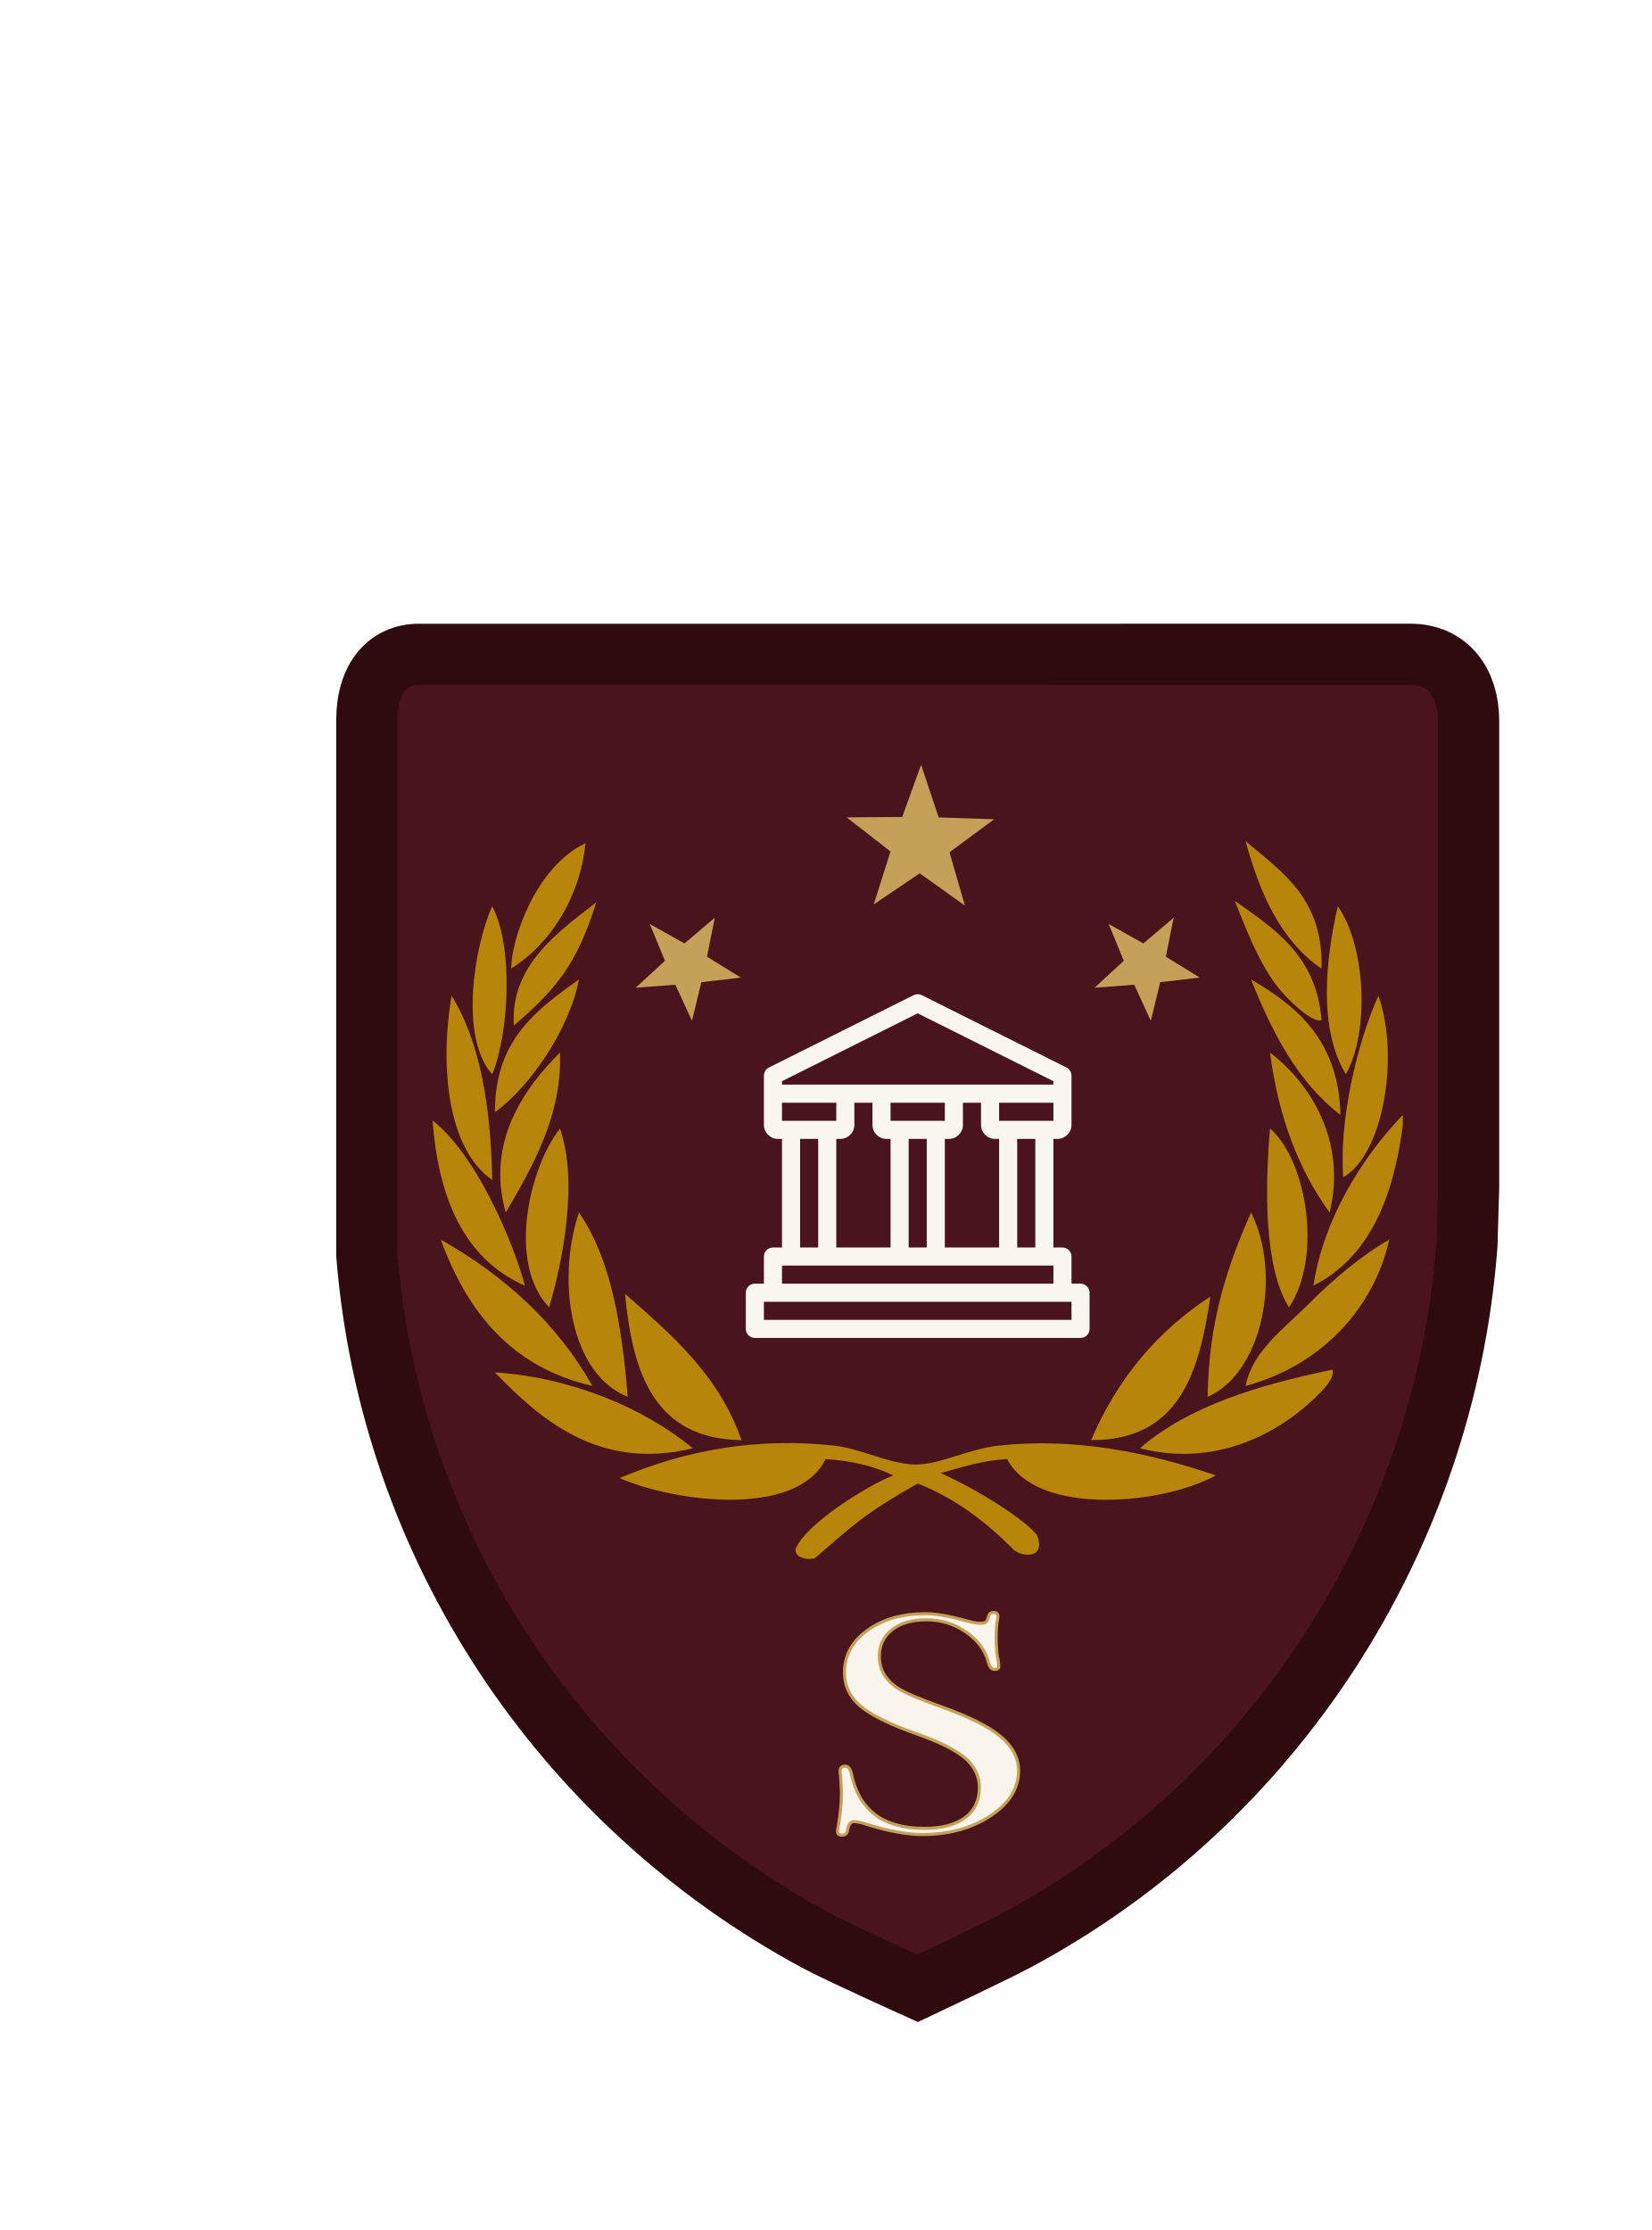
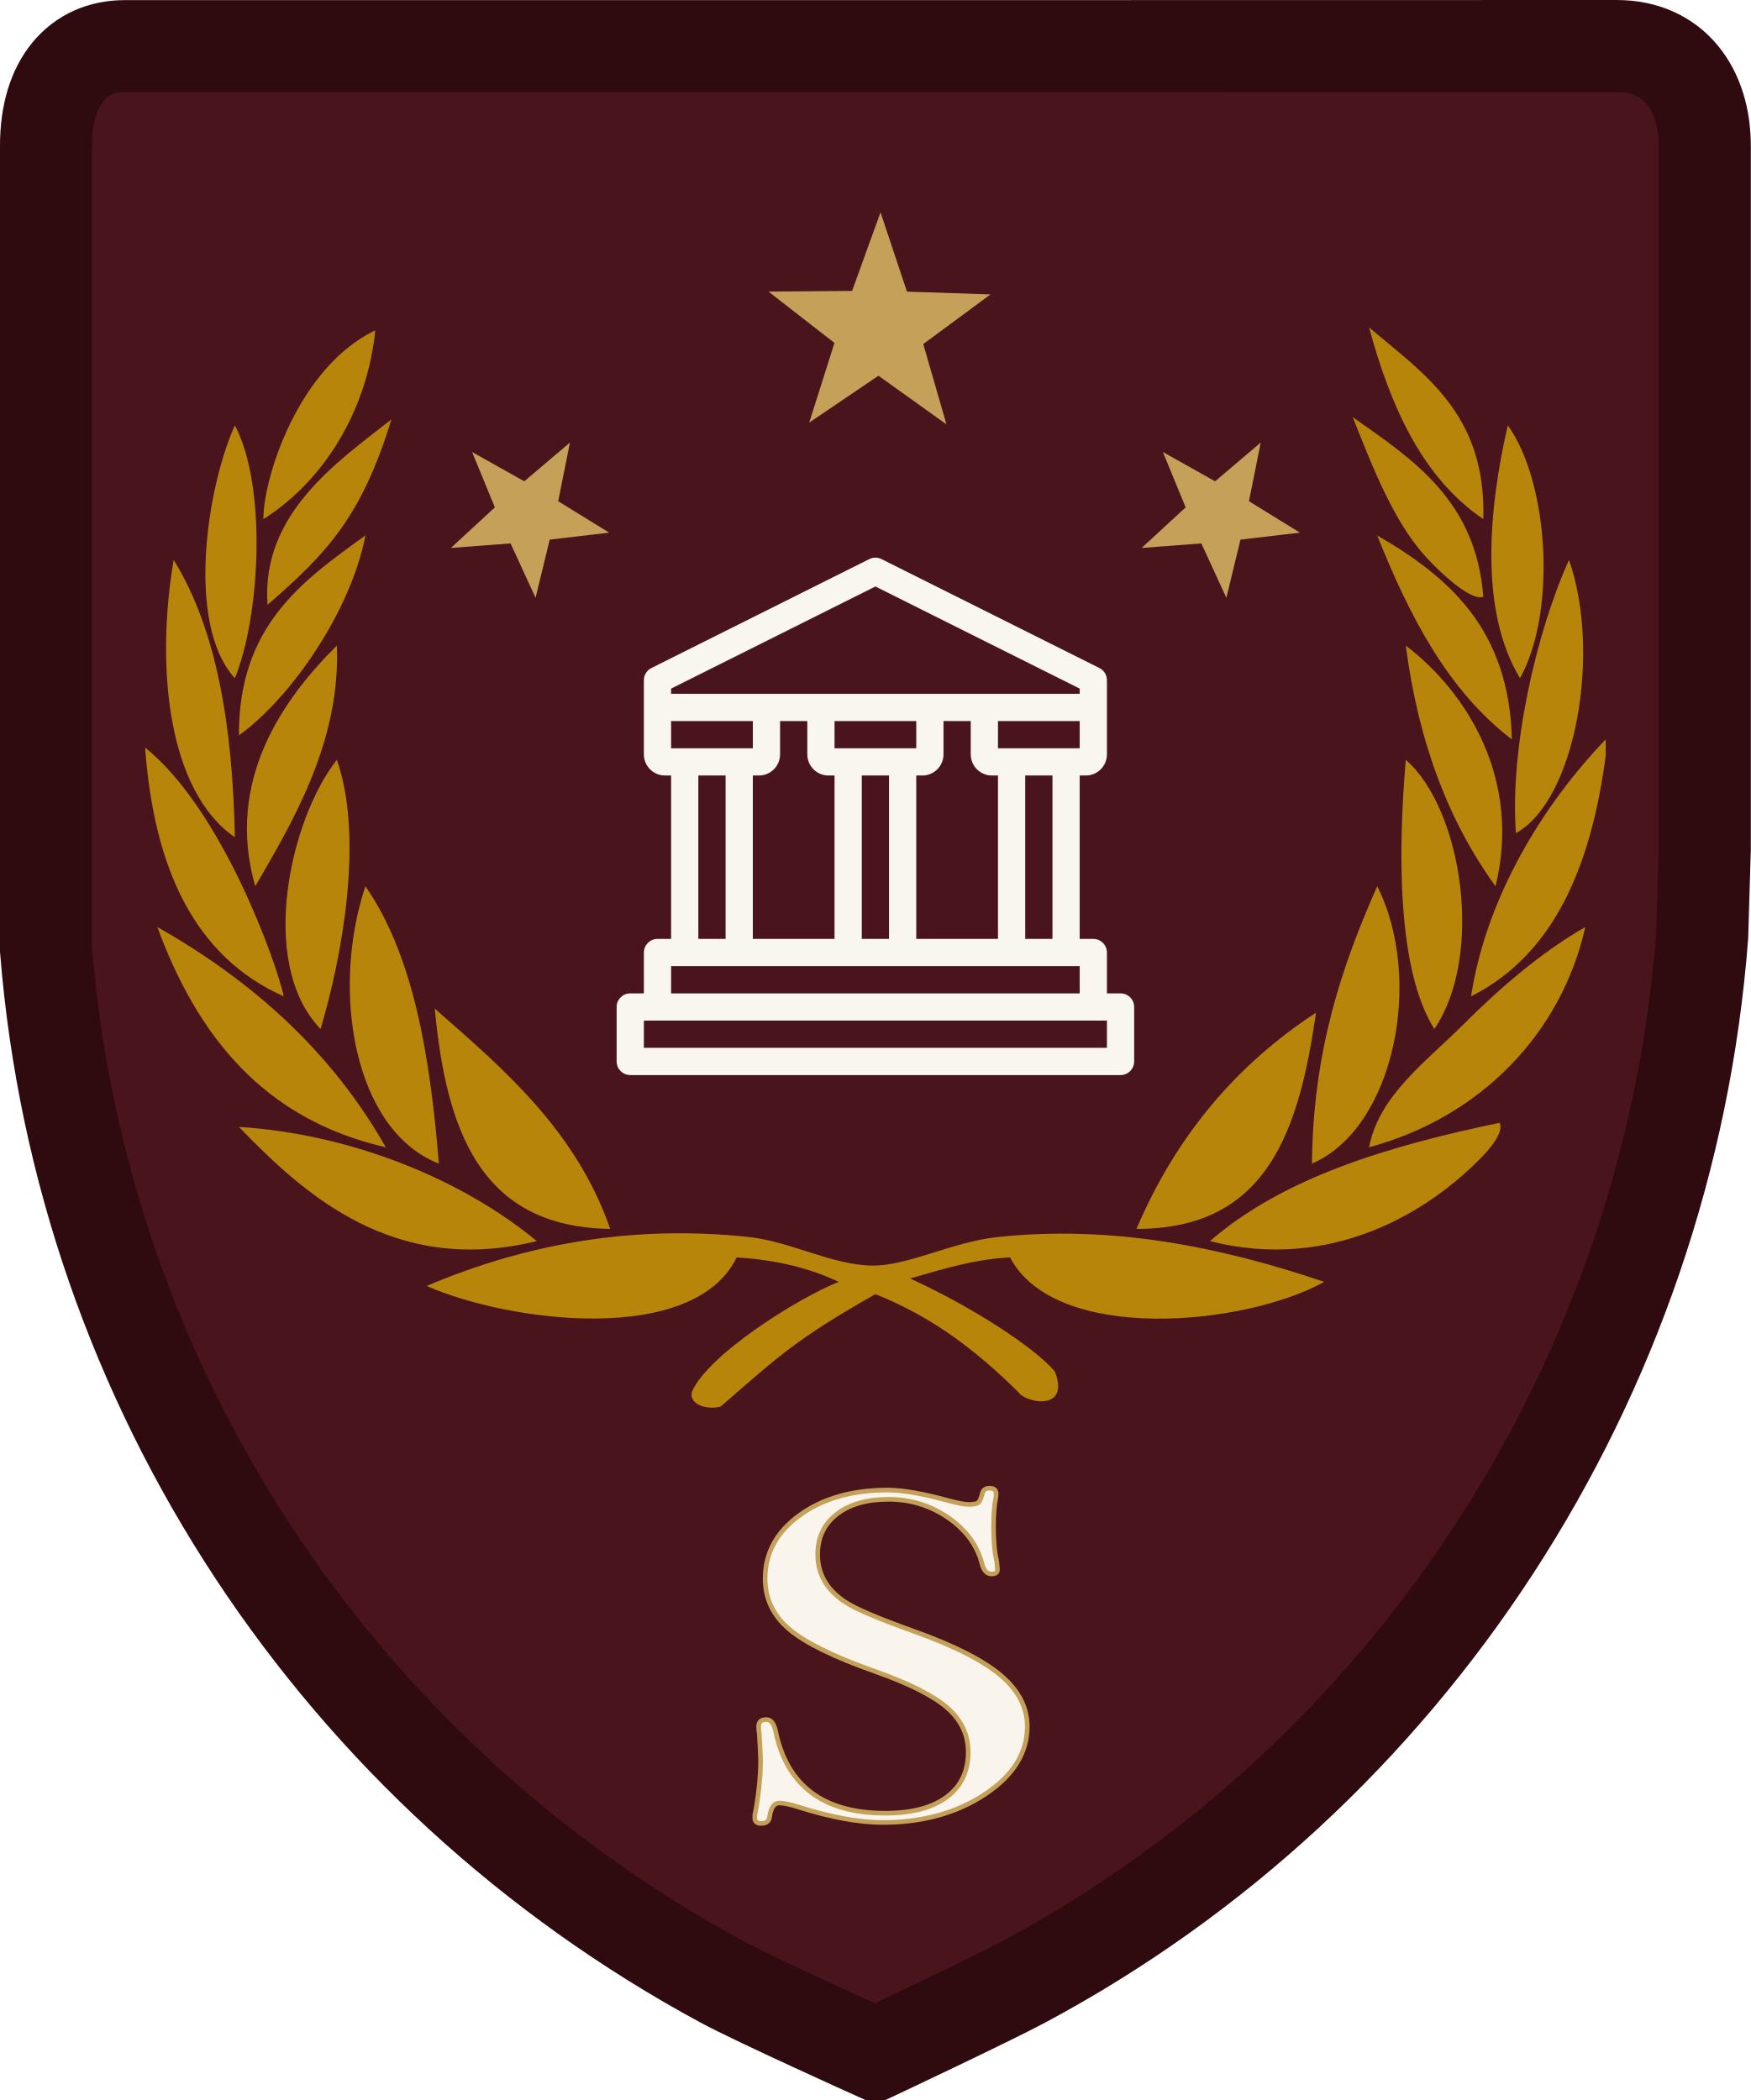
- <svg xmlns="http://www.w3.org/2000/svg" viewBox="0 0 1080 1458">
+ <svg xmlns="http://www.w3.org/2000/svg" viewBox="219.82 407.76 760.37 912.24">
  <g id="am1" />
  <g id="am2">
    <path id="am3" style="fill:#49141c;fill-opacity:1;fill-rule:evenodd;opacity:1;stroke:#2f0b10;stroke-linecap:butt;stroke-linejoin:miter;stroke-miterlimit:10;stroke-opacity:1;stroke-width:40;" d="M591.692,427.815 C591.692,427.815,273.879,427.815,273.879,427.815 C253.973,427.815,239.817,442.908,239.817,471.063 C239.817,540.921,239.817,820.332,239.817,820.332 C255.087,1011.17,367.312,1178.95,533.598,1268.79 C548.462,1276.81,599.946,1300,599.946,1300 C599.946,1300,649.444,1276.69,664.666,1268.54 C831.718,1179.11,944.372,1007.35,959.061,814.32 C959.061,814.32,960.183,776.673,960.183,776.673 C960.183,776.673,960.183,539.418,960.183,471.063 C960.183,446.974,947.159,427.762,921.891,427.762 C921.891,427.762,591.692,427.815,591.692,427.815 z" />
    <path id="am4" style="fill:#b8850b;fill-opacity:1;fill-rule:evenodd;opacity:1;stroke:none;" d="M814.394,550 C838.373,570.318,865.34,587.648,864.006,633.277 C837.668,615.318,823.871,584.818,814.394,550 z M662.015,1012.45 C644.307,994.961,625.369,980.058,600,969.928 C565.006,989.785,557.707,997.205,532.79,1018.76 C527.426,1020.32,519.003,1018.18,520.266,1012.45 C527.256,996.131,566.486,971.59,584.053,964.613 C571.658,958.699,557.022,955.025,539.757,953.981 C521.02,992.383,441.238,982.227,405.096,966.385 C448.695,947.872,495.116,939.755,545.073,945.123 C562.948,947.044,580.975,957.165,598.228,957.526 C613.967,957.854,633.158,947.243,653.155,945.123 C702.362,939.902,749.413,949.156,794.903,964.613 C760.37,983.782,678.159,991.537,658.471,953.981 C642.16,954.798,628.446,959.392,615.062,963.135 C640.701,974.746,669.149,992.937,677.961,1003.59 C684.721,1020.98,665.226,1017.31,662.015,1012.45 z M871.093,895.511 C872.92,899.593,867.113,906.424,864.006,909.685 C840.743,934.098,798.084,960.358,745.292,946.895 C776.918,919.459,822.186,905.665,871.093,895.511 z M323.591,897.283 C373.004,900.437,420.965,920.393,452.936,946.895 C391.136,962.093,352.099,926.876,323.591,897.283 z M791.359,847.671 C784.101,897.701,770.847,941.738,713.398,941.579 C730.476,901.366,756.708,870.309,791.359,847.671 z M408.639,845.899 C439.171,872.658,470.028,899.091,484.829,941.579 C428.21,940.91,413.537,898.292,408.639,845.899 z M908.302,810.462 C898.022,856.291,863.217,892.947,814.394,906.142 C818.652,883.668,839.243,868.89,855.146,852.987 C871.251,836.882,889.037,821.544,908.302,810.462 z M288.154,810.462 C329.632,833.951,363.851,864.7,387.378,906.142 C334.52,894.031,305.589,857.994,288.154,810.462 z M817.938,792.744 C838.293,833.12,825.32,897.931,789.588,913.229 C790.053,864.083,802.697,827.114,817.938,792.744 z M378.518,792.744 C399.313,822.74,406.602,866.246,410.412,913.229 C373.44,898.817,363.351,838.163,378.518,792.744 z M830.34,737.816 C854.912,759.251,864.451,822.802,842.743,854.758 C826.476,828.882,826.966,777.5,830.34,737.816 z M366.115,737.816 C378.101,772.094,368.093,824.464,359.028,854.758 C331.516,826.111,345.892,763.508,366.115,737.816 z M917.162,728.957 C917.162,731.32,917.162,733.681,917.162,736.045 C910.802,784.023,894.807,822.363,858.69,840.583 C865.252,797.531,889.964,757.281,917.162,728.957 z M343.081,840.583 C304.228,823.328,286.664,784.783,282.838,732.501 C316.498,759.572,339.99,826.408,343.081,840.583 z M830.34,688.204 C856.797,708.328,880.669,746.19,869.321,792.744 C849.187,765.037,835.855,730.531,830.34,688.204 z M366.115,688.204 C367.775,729.439,347.433,764.019,330.678,792.744 C317.287,746.316,343.653,710.441,366.115,688.204 z M901.215,650.996 C915.253,690.827,904.319,755.098,878.18,769.709 C875.424,733.03,887.049,682.336,901.215,650.996 z M295.241,650.996 C314.003,681.254,320.863,723.417,321.819,771.481 C292.684,751.428,287.325,697.414,295.241,650.996 z M817.938,640.364 C849.004,658.32,875.275,681.068,876.409,728.957 C848.629,707.716,831.913,675.41,817.938,640.364 z M378.518,640.364 C372.262,673.095,346.279,710.887,323.591,727.186 C323.391,679.737,351.021,660.117,378.518,640.364 z M874.637,592.525 C892.376,617.143,896.006,673.384,879.952,702.38 C862.077,672.931,866.406,628.381,874.637,592.525 z M321.819,592.525 C335.806,618.843,332.858,675.427,321.819,702.38 C300.304,678.674,309.846,619.001,321.819,592.525 z M389.814,589.941 C377.067,631.455,362.541,647.567,335.994,670.486 C333.206,631.076,365.979,608.633,389.814,589.941 z M807.306,588.98 C833.685,607.488,860.797,625.265,864.006,666.942 C858.427,669.372,842.429,654.176,835.656,645.68 C823.346,630.235,814.484,607.065,807.306,588.98 z M382.8,551.255 C379.242,586.16,360.592,616.532,334.222,633.277 C334.086,615.587,349.331,567.262,382.8,551.255 z" />
    <path id="am5" style="fill:#c4a059;fill-opacity:1;fill-rule:evenodd;opacity:1;stroke:none;" d="M767.338,600 C767.338,600,762.239,625.501,762.239,625.501 C762.239,625.501,784.378,639.144,784.378,639.144 C784.378,639.144,758.55,642.174,758.55,642.174 C758.55,642.174,752.416,667.446,752.416,667.446 C752.416,667.446,741.552,643.819,741.552,643.819 C741.552,643.819,715.622,645.794,715.622,645.794 C715.622,645.794,734.736,628.161,734.736,628.161 C734.736,628.161,724.844,604.11,724.844,604.11 C724.844,604.11,747.521,616.84,747.521,616.84 C747.521,616.84,767.338,600,767.338,600 z" />
    <path id="am6" style="fill:#c4a059;fill-opacity:1;fill-rule:evenodd;opacity:1;stroke:none;" d="M467.338,600 C467.338,600,462.239,625.501,462.239,625.501 C462.239,625.501,484.378,639.144,484.378,639.144 C484.378,639.144,458.55,642.174,458.55,642.174 C458.55,642.174,452.416,667.446,452.416,667.446 C452.416,667.446,441.552,643.819,441.552,643.819 C441.552,643.819,415.622,645.794,415.622,645.794 C415.622,645.794,434.736,628.161,434.736,628.161 C434.736,628.161,424.844,604.11,424.844,604.11 C424.844,604.11,447.521,616.84,447.521,616.84 C447.521,616.84,467.338,600,467.338,600 z" />
    <path id="am7" style="fill:#c4a059;fill-opacity:1;fill-rule:evenodd;opacity:1;stroke:none;" d="M602.226,500 C602.226,500,613.709,534.447,613.709,534.447 C613.709,534.447,650,535.649,650,535.649 C650,535.649,620.788,557.216,620.788,557.216 C620.788,557.216,630.858,592.102,630.858,592.102 C630.858,592.102,601.321,570.983,601.321,570.983 C601.321,570.983,571.254,591.342,571.254,591.342 C571.254,591.342,582.211,556.724,582.211,556.724 C582.211,556.724,553.558,534.42,553.558,534.42 C553.558,534.42,589.868,534.143,589.868,534.143 C589.868,534.143,602.226,500,602.226,500 z" />
    <path id="am8" style="fill:#f9f6ed;fill-opacity:1;fill-rule:nonzero;opacity:1;stroke:none;" d="M700.552,862.938 C700.552,862.938,499.448,862.938,499.448,862.938 C499.448,862.938,499.448,851.108,499.448,851.108 C499.448,851.108,700.552,851.108,700.552,851.108 C700.552,851.108,700.552,862.938,700.552,862.938 z M688.723,839.278 C688.723,839.278,511.277,839.278,511.277,839.278 C511.277,839.278,511.277,827.448,511.277,827.448 C511.277,827.448,688.723,827.448,688.723,827.448 C688.723,827.448,688.723,839.278,688.723,839.278 z M534.937,815.619 C534.937,815.619,523.107,815.619,523.107,815.619 C523.107,815.619,523.107,744.641,523.107,744.641 C523.107,744.641,534.937,744.641,534.937,744.641 C534.937,744.641,534.937,815.619,534.937,815.619 z M511.277,706.892 C511.277,706.892,600,662.531,600,662.531 C600,662.531,688.723,706.892,688.723,706.892 C688.723,706.892,688.723,709.151,688.723,709.151 C688.723,709.151,511.277,709.151,511.277,709.151 C511.277,709.151,511.277,706.892,511.277,706.892 z M688.723,732.811 C688.723,732.811,653.234,732.811,653.234,732.811 C653.234,732.811,653.234,720.981,653.234,720.981 C653.234,720.981,688.723,720.981,688.723,720.981 C688.723,720.981,688.723,732.811,688.723,732.811 z M617.745,732.811 C617.745,732.811,582.255,732.811,582.255,732.811 C582.255,732.811,582.255,720.981,582.255,720.981 C582.255,720.981,617.745,720.981,617.745,720.981 C617.745,720.981,617.745,732.811,617.745,732.811 z M546.766,732.811 C546.766,732.811,511.277,732.811,511.277,732.811 C511.277,732.811,511.277,720.981,511.277,720.981 C511.277,720.981,546.766,720.981,546.766,720.981 C546.766,720.981,546.766,732.811,546.766,732.811 z M546.766,815.619 C546.766,815.619,546.766,744.641,546.766,744.641 C546.766,744.641,549.416,744.641,549.416,744.641 C554.479,744.641,558.596,740.524,558.596,735.461 C558.596,735.461,558.596,720.981,558.596,720.981 C558.596,720.981,570.426,720.981,570.426,720.981 C570.426,720.981,570.426,735.461,570.426,735.461 C570.426,740.524,574.543,744.641,579.606,744.641 C579.606,744.641,582.255,744.641,582.255,744.641 C582.255,744.641,582.255,815.619,582.255,815.619 C582.255,815.619,546.766,815.619,546.766,815.619 z M605.915,815.619 C605.915,815.619,594.085,815.619,594.085,815.619 C594.085,815.619,594.085,744.641,594.085,744.641 C594.085,744.641,605.915,744.641,605.915,744.641 C605.915,744.641,605.915,815.619,605.915,815.619 z M617.745,815.619 C617.745,815.619,617.745,744.641,617.745,744.641 C617.745,744.641,620.394,744.641,620.394,744.641 C625.446,744.641,629.574,740.524,629.574,735.461 C629.574,735.461,629.574,720.981,629.574,720.981 C629.574,720.981,641.404,720.981,641.404,720.981 C641.404,720.981,641.404,735.461,641.404,735.461 C641.404,740.524,645.533,744.641,650.584,744.641 C650.584,744.641,653.234,744.641,653.234,744.641 C653.234,744.641,653.234,815.619,653.234,815.619 C653.234,815.619,617.745,815.619,617.745,815.619 z M676.893,815.619 C676.893,815.619,665.063,815.619,665.063,815.619 C665.063,815.619,665.063,744.641,665.063,744.641 C665.063,744.641,676.893,744.641,676.893,744.641 C676.893,744.641,676.893,815.619,676.893,815.619 z M706.467,839.278 C706.467,839.278,700.552,839.278,700.552,839.278 C700.552,839.278,700.552,821.534,700.552,821.534 C700.552,818.269,697.903,815.619,694.638,815.619 C694.638,815.619,688.723,815.619,688.723,815.619 C688.723,815.619,688.723,744.641,688.723,744.641 C688.723,744.641,691.373,744.641,691.373,744.641 C696.424,744.641,700.552,740.524,700.552,735.461 C700.552,735.461,700.552,703.237,700.552,703.237 C700.552,701.001,699.287,698.954,697.287,697.949 C697.287,697.949,602.65,650.63,602.65,650.63 C600.982,649.79,599.018,649.79,597.35,650.63 C597.35,650.63,502.713,697.949,502.713,697.949 C500.713,698.954,499.448,701.001,499.448,703.237 C499.448,703.237,499.448,735.461,499.448,735.461 C499.448,740.524,503.564,744.641,508.627,744.641 C508.627,744.641,511.277,744.641,511.277,744.641 C511.277,744.641,511.277,815.619,511.277,815.619 C511.277,815.619,505.362,815.619,505.362,815.619 C502.097,815.619,499.448,818.269,499.448,821.534 C499.448,821.534,499.448,839.278,499.448,839.278 C499.448,839.278,493.533,839.278,493.533,839.278 C490.268,839.278,487.618,841.928,487.618,845.193 C487.618,845.193,487.618,868.852,487.618,868.852 C487.618,872.117,490.268,874.767,493.533,874.767 C493.533,874.767,706.467,874.767,706.467,874.767 C709.732,874.767,712.382,872.117,712.382,868.852 C712.382,868.852,712.382,845.193,712.382,845.193 C712.382,841.928,709.732,839.278,706.467,839.278 z" />
    <g id="am9">
      <g id="am11">
        <path style="fill:#f9f5ed;fill-opacity:1;fill-rule:nonzero;opacity:1;stroke:none;" d="M665.957,1157.75 C665.957,1169.3,659.804,1179.13,647.499,1187.26 C635.193,1195.38,620.398,1199.44,603.114,1199.44 C592.969,1199.44,580.851,1197.23,566.76,1192.8 C563.003,1191.59,560.185,1190.98,558.306,1190.98 C556.052,1190.98,554.643,1192.93,554.079,1196.82 C553.891,1198.84,552.67,1199.85,550.416,1199.85 C548.537,1199.85,547.597,1199.04,547.597,1197.43 C547.597,1196.35,547.691,1195.55,547.879,1195.01 C549.382,1186.82,550.134,1179.23,550.134,1172.25 C550.134,1170.91,549.946,1167.15,549.57,1160.97 C549.382,1160.17,549.288,1159.09,549.288,1157.75 C549.288,1155.74,550.416,1154.73,552.67,1154.73 C554.549,1154.73,555.864,1156.34,556.615,1159.56 C561.5,1183.46,577.375,1195.41,604.241,1195.41 C615.701,1195.41,624.578,1193.1,630.872,1188.47 C637.166,1183.83,640.312,1177.29,640.312,1168.83 C640.312,1161.31,637.26,1154.9,631.154,1149.59 C625.048,1144.29,614.574,1139.02,599.732,1133.78 C581.884,1127.47,569.485,1121.36,562.533,1115.46 C555.582,1109.55,552.106,1102.23,552.106,1093.5 C552.106,1082.36,557.132,1073.16,567.183,1065.91 C577.234,1058.66,589.963,1055.04,605.368,1055.04 C611.756,1055.04,620.586,1056.58,631.858,1059.67 C635.804,1060.74,638.716,1061.28,640.594,1061.28 C642.661,1061.28,644.023,1061.01,644.681,1060.47 C645.338,1059.94,645.949,1058.53,646.512,1056.24 C646.888,1054.9,647.921,1054.23,649.612,1054.23 C651.491,1054.23,652.43,1055.04,652.43,1056.65 C652.43,1057.72,652.336,1058.53,652.148,1059.06 C651.585,1062.29,651.303,1066.18,651.303,1070.75 C651.303,1077.19,651.773,1082.29,652.712,1086.05 C652.712,1086.05,652.994,1089.27,652.994,1089.27 C653.182,1090.75,652.336,1091.49,650.458,1091.49 C648.391,1091.49,646.982,1089.95,646.23,1086.86 C644.164,1078.94,639.279,1072.32,631.576,1067.02 C623.874,1061.72,615.232,1059.06,605.65,1059.06 C596.256,1059.06,588.788,1061.21,583.246,1065.51 C577.704,1069.81,574.933,1075.65,574.933,1083.03 C574.933,1091.62,578.972,1098.54,587.051,1103.78 C591.56,1106.73,601.329,1110.89,616.359,1116.26 C634.019,1122.57,646.7,1128.98,654.403,1135.5 C662.106,1142.01,665.957,1149.43,665.957,1157.75 z" />
        <path style="fill:none;opacity:1;stroke:#c4a059;stroke-linecap:butt;stroke-linejoin:miter;stroke-miterlimit:10;stroke-opacity:1;stroke-width:2;" d="M665.957,1157.75 C665.957,1169.3,659.804,1179.13,647.499,1187.26 C635.193,1195.38,620.398,1199.44,603.114,1199.44 C592.969,1199.44,580.851,1197.23,566.76,1192.8 C563.003,1191.59,560.185,1190.98,558.306,1190.98 C556.052,1190.98,554.643,1192.93,554.079,1196.82 C553.891,1198.84,552.67,1199.85,550.416,1199.85 C548.537,1199.85,547.597,1199.04,547.597,1197.43 C547.597,1196.35,547.691,1195.55,547.879,1195.01 C549.382,1186.82,550.134,1179.23,550.134,1172.25 C550.134,1170.91,549.946,1167.15,549.57,1160.97 C549.382,1160.17,549.288,1159.09,549.288,1157.75 C549.288,1155.74,550.416,1154.73,552.67,1154.73 C554.549,1154.73,555.864,1156.34,556.615,1159.56 C561.5,1183.46,577.375,1195.41,604.241,1195.41 C615.701,1195.41,624.578,1193.1,630.872,1188.47 C637.166,1183.83,640.312,1177.29,640.312,1168.83 C640.312,1161.31,637.26,1154.9,631.154,1149.59 C625.048,1144.29,614.574,1139.02,599.732,1133.78 C581.884,1127.47,569.485,1121.36,562.533,1115.46 C555.582,1109.55,552.106,1102.23,552.106,1093.5 C552.106,1082.36,557.132,1073.16,567.183,1065.91 C577.234,1058.66,589.963,1055.04,605.368,1055.04 C611.756,1055.04,620.586,1056.58,631.858,1059.67 C635.804,1060.74,638.716,1061.28,640.594,1061.28 C642.661,1061.28,644.023,1061.01,644.681,1060.47 C645.338,1059.94,645.949,1058.53,646.512,1056.24 C646.888,1054.9,647.921,1054.23,649.612,1054.23 C651.491,1054.23,652.43,1055.04,652.43,1056.65 C652.43,1057.72,652.336,1058.53,652.148,1059.06 C651.585,1062.29,651.303,1066.18,651.303,1070.75 C651.303,1077.19,651.773,1082.29,652.712,1086.05 C652.712,1086.05,652.994,1089.27,652.994,1089.27 C653.182,1090.75,652.336,1091.49,650.458,1091.49 C648.391,1091.49,646.982,1089.95,646.23,1086.86 C644.164,1078.94,639.279,1072.32,631.576,1067.02 C623.874,1061.72,615.232,1059.06,605.65,1059.06 C596.256,1059.06,588.788,1061.21,583.246,1065.51 C577.704,1069.81,574.933,1075.65,574.933,1083.03 C574.933,1091.62,578.972,1098.54,587.051,1103.78 C591.56,1106.73,601.329,1110.89,616.359,1116.26 C634.019,1122.57,646.7,1128.98,654.403,1135.5 C662.106,1142.01,665.957,1149.43,665.957,1157.75 z" />
      </g>
    </g>
  </g>
</svg>
